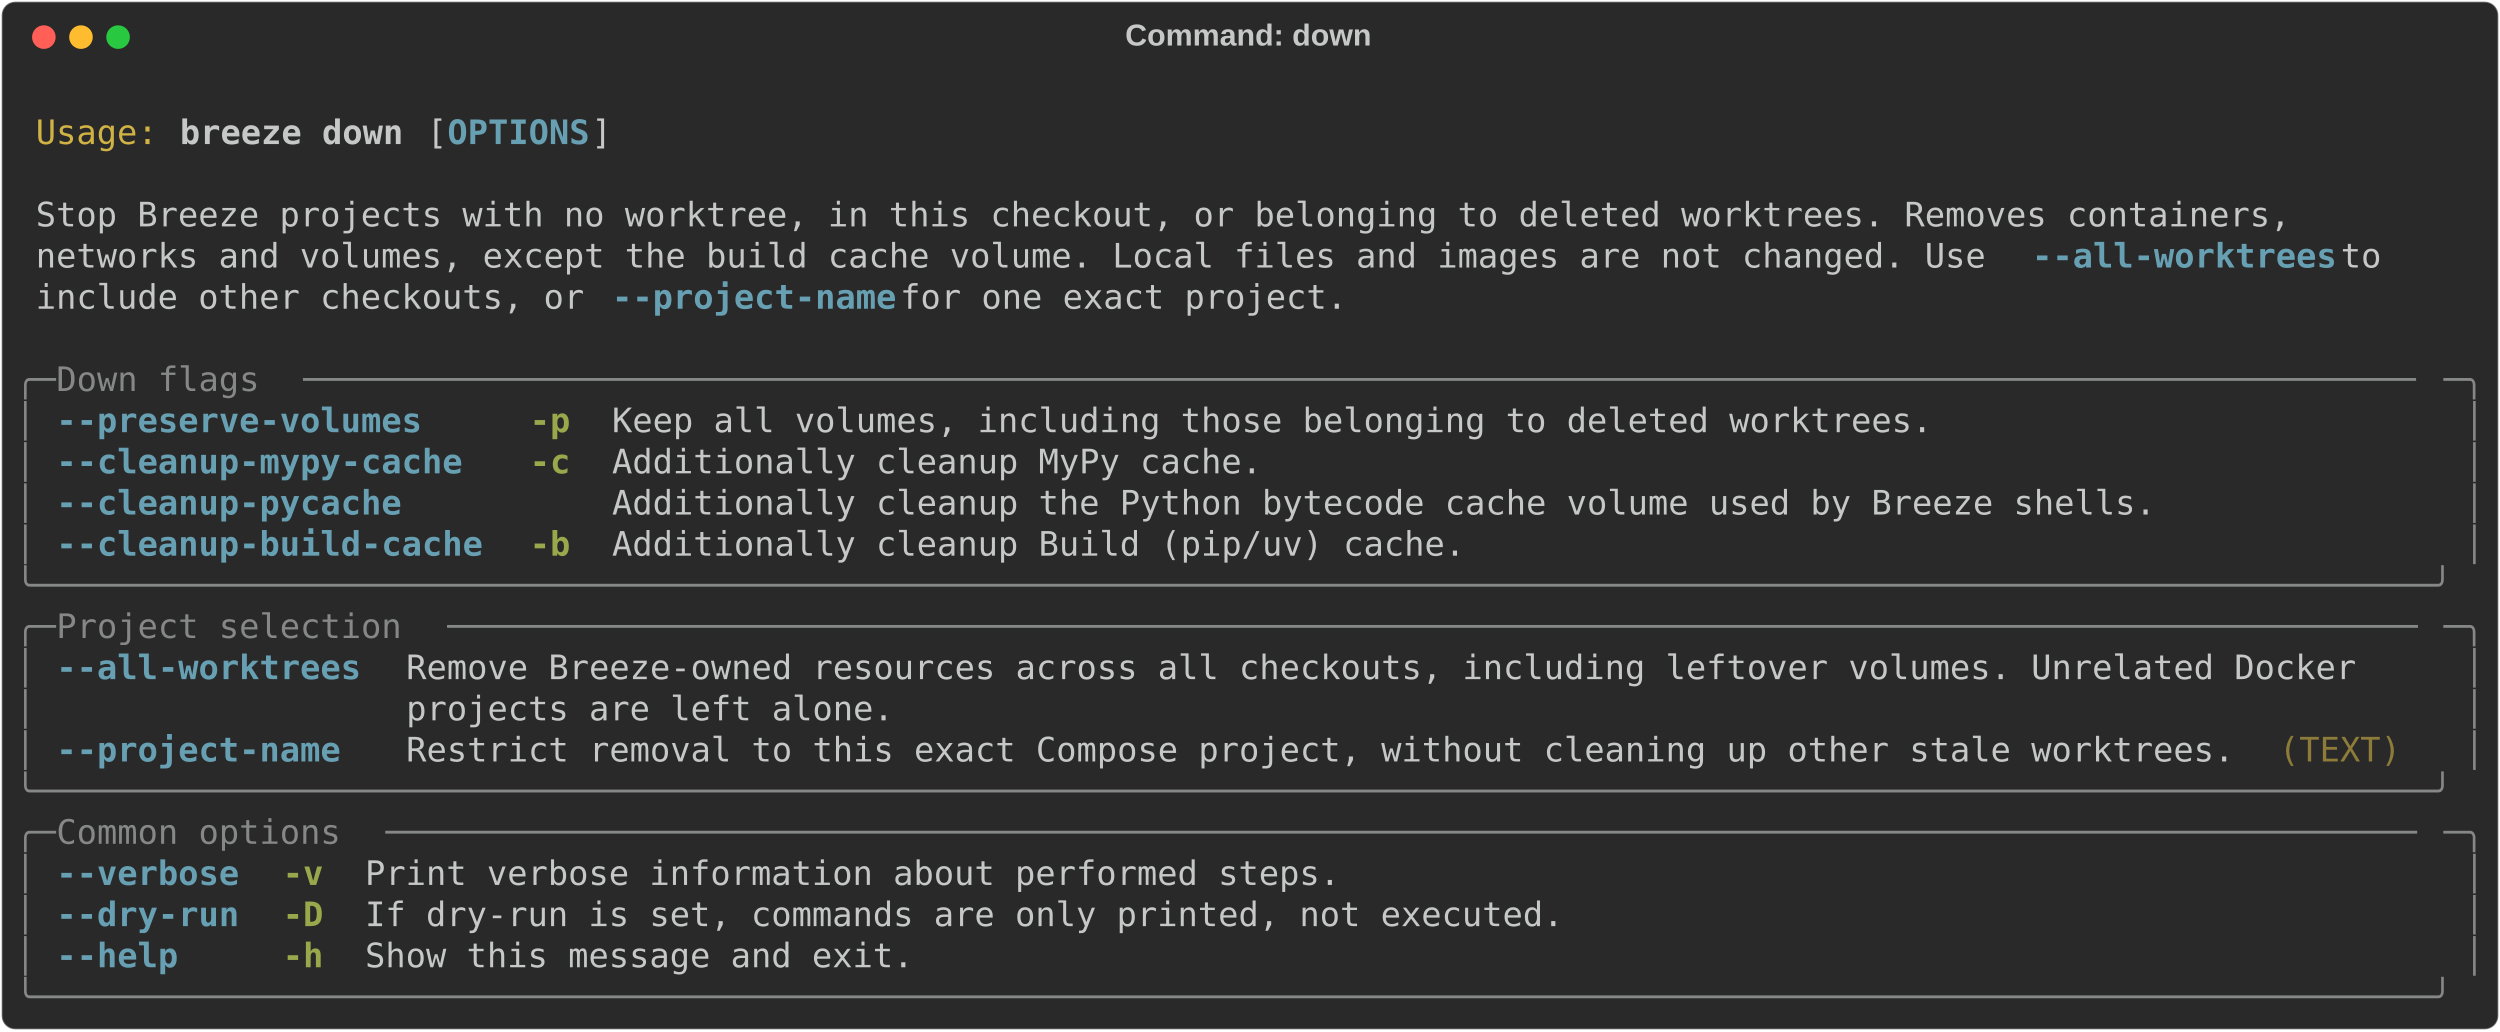
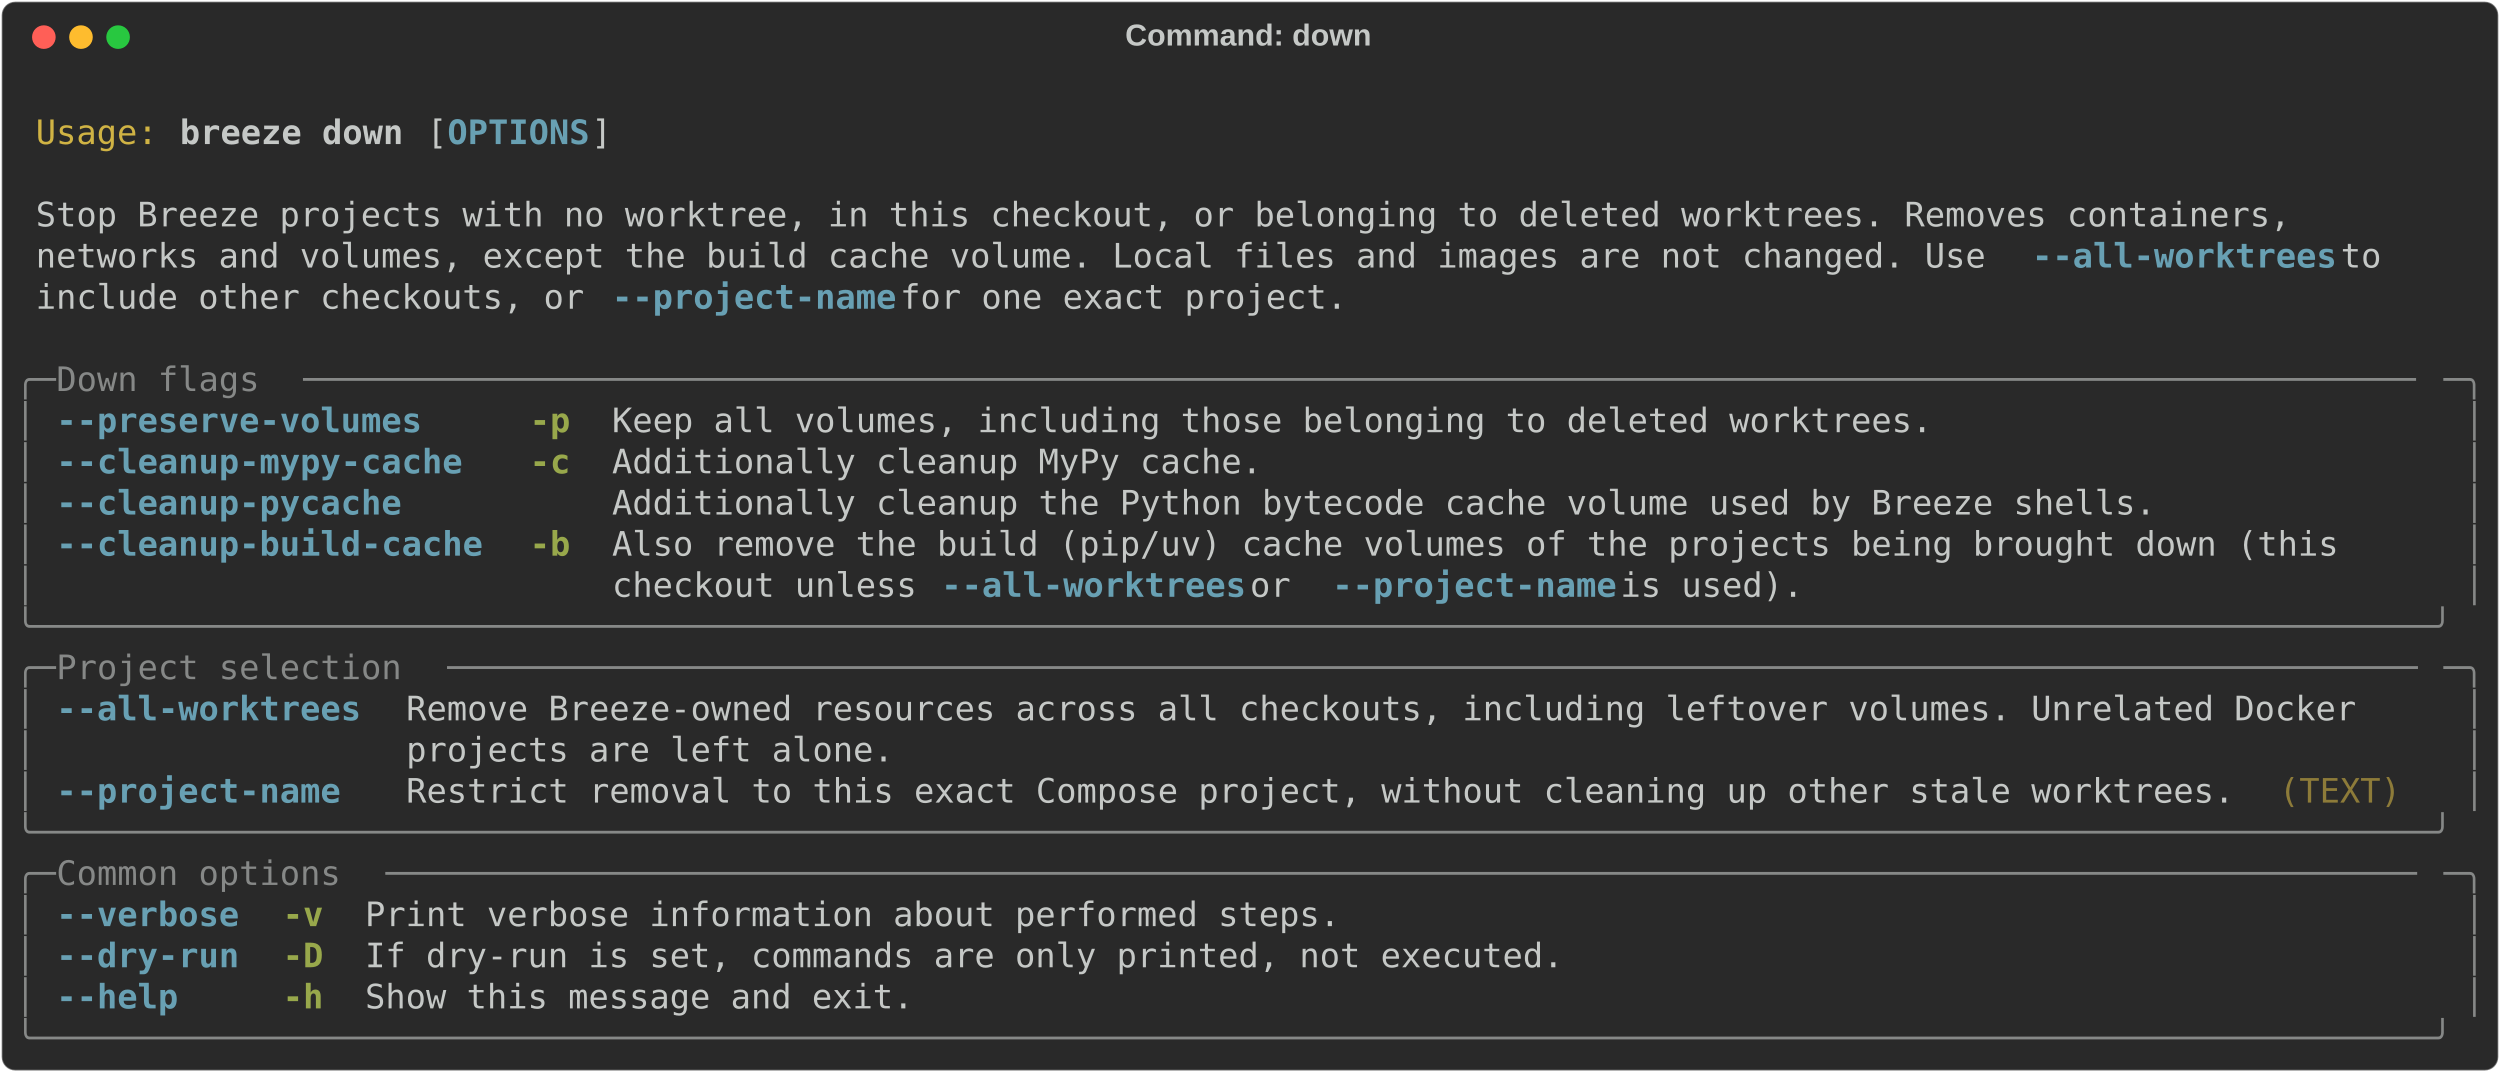
- <svg xmlns="http://www.w3.org/2000/svg" class="rich-terminal" viewBox="0 0 1482 611.2">
+ <svg xmlns="http://www.w3.org/2000/svg" class="rich-terminal" viewBox="0 0 1482 635.6">
  <style>

    @font-face {
        font-family: "Fira Code";
        src: local("FiraCode-Regular"),
                url("https://cdnjs.cloudflare.com/ajax/libs/firacode/6.2.0/woff2/FiraCode-Regular.woff2") format("woff2"),
                url("https://cdnjs.cloudflare.com/ajax/libs/firacode/6.2.0/woff/FiraCode-Regular.woff") format("woff");
        font-style: normal;
        font-weight: 400;
    }
    @font-face {
        font-family: "Fira Code";
        src: local("FiraCode-Bold"),
                url("https://cdnjs.cloudflare.com/ajax/libs/firacode/6.2.0/woff2/FiraCode-Bold.woff2") format("woff2"),
                url("https://cdnjs.cloudflare.com/ajax/libs/firacode/6.2.0/woff/FiraCode-Bold.woff") format("woff");
        font-style: bold;
        font-weight: 700;
    }

    .breeze-down-matrix {
        font-family: Fira Code, monospace;
        font-size: 20px;
        line-height: 24.4px;
        font-variant-east-asian: full-width;
    }

    .breeze-down-title {
        font-size: 18px;
        font-weight: bold;
        font-family: arial;
    }

    .breeze-down-r1 { fill: #c5c8c6 }
.breeze-down-r2 { fill: #d0b344 }
.breeze-down-r3 { fill: #c5c8c6;font-weight: bold }
.breeze-down-r4 { fill: #68a0b3;font-weight: bold }
.breeze-down-r5 { fill: #868887 }
.breeze-down-r6 { fill: #98a84b;font-weight: bold }
.breeze-down-r7 { fill: #8d7b39 }
    </style>
  <defs>
    <clipPath id="breeze-down-clip-terminal">
-       <rect x="0" y="0" width="1463.0" height="560.2" />
+       <rect x="0" y="0" width="1463.0" height="584.6" />
    </clipPath>
    <clipPath id="breeze-down-line-0">
      <rect x="0" y="1.5" width="1464" height="24.65" />
    </clipPath>
    <clipPath id="breeze-down-line-1">
      <rect x="0" y="25.9" width="1464" height="24.65" />
    </clipPath>
    <clipPath id="breeze-down-line-2">
      <rect x="0" y="50.3" width="1464" height="24.65" />
    </clipPath>
    <clipPath id="breeze-down-line-3">
      <rect x="0" y="74.7" width="1464" height="24.65" />
    </clipPath>
    <clipPath id="breeze-down-line-4">
      <rect x="0" y="99.1" width="1464" height="24.65" />
    </clipPath>
    <clipPath id="breeze-down-line-5">
      <rect x="0" y="123.5" width="1464" height="24.65" />
    </clipPath>
    <clipPath id="breeze-down-line-6">
      <rect x="0" y="147.9" width="1464" height="24.65" />
    </clipPath>
    <clipPath id="breeze-down-line-7">
      <rect x="0" y="172.3" width="1464" height="24.65" />
    </clipPath>
    <clipPath id="breeze-down-line-8">
      <rect x="0" y="196.7" width="1464" height="24.65" />
    </clipPath>
    <clipPath id="breeze-down-line-9">
      <rect x="0" y="221.1" width="1464" height="24.65" />
    </clipPath>
    <clipPath id="breeze-down-line-10">
      <rect x="0" y="245.5" width="1464" height="24.65" />
    </clipPath>
    <clipPath id="breeze-down-line-11">
      <rect x="0" y="269.9" width="1464" height="24.65" />
    </clipPath>
    <clipPath id="breeze-down-line-12">
      <rect x="0" y="294.3" width="1464" height="24.65" />
    </clipPath>
    <clipPath id="breeze-down-line-13">
      <rect x="0" y="318.7" width="1464" height="24.65" />
    </clipPath>
    <clipPath id="breeze-down-line-14">
      <rect x="0" y="343.1" width="1464" height="24.65" />
    </clipPath>
    <clipPath id="breeze-down-line-15">
      <rect x="0" y="367.5" width="1464" height="24.65" />
    </clipPath>
    <clipPath id="breeze-down-line-16">
      <rect x="0" y="391.9" width="1464" height="24.65" />
    </clipPath>
    <clipPath id="breeze-down-line-17">
      <rect x="0" y="416.3" width="1464" height="24.65" />
    </clipPath>
    <clipPath id="breeze-down-line-18">
      <rect x="0" y="440.7" width="1464" height="24.65" />
    </clipPath>
    <clipPath id="breeze-down-line-19">
      <rect x="0" y="465.1" width="1464" height="24.65" />
    </clipPath>
    <clipPath id="breeze-down-line-20">
      <rect x="0" y="489.5" width="1464" height="24.65" />
    </clipPath>
    <clipPath id="breeze-down-line-21">
      <rect x="0" y="513.9" width="1464" height="24.65" />
    </clipPath>
+     <clipPath id="breeze-down-line-22">
+       <rect x="0" y="538.3" width="1464" height="24.65" />
+     </clipPath>
  </defs>
-   <rect fill="#292929" stroke="rgba(255,255,255,0.35)" stroke-width="1" x="1" y="1" width="1480" height="609.2" rx="8" />
+   <rect fill="#292929" stroke="rgba(255,255,255,0.35)" stroke-width="1" x="1" y="1" width="1480" height="633.6" rx="8" />
  <text class="breeze-down-title" fill="#c5c8c6" text-anchor="middle" x="740" y="27">Command: down</text>
  <g transform="translate(26,22)">
    <circle cx="0" cy="0" r="7" fill="#ff5f57" />
    <circle cx="22" cy="0" r="7" fill="#febc2e" />
    <circle cx="44" cy="0" r="7" fill="#28c840" />
  </g>
  <g transform="translate(9, 41)" clip-path="url(#breeze-down-clip-terminal)">
    <g class="breeze-down-matrix">
      <text class="breeze-down-r1" x="1464" y="20" textLength="12.2" clip-path="url(#breeze-down-line-0)">
</text>
      <text class="breeze-down-r2" x="12.2" y="44.4" textLength="73.2" clip-path="url(#breeze-down-line-1)">Usage:</text>
      <text class="breeze-down-r3" x="97.6" y="44.4" textLength="134.2" clip-path="url(#breeze-down-line-1)">breeze down</text>
      <text class="breeze-down-r1" x="244" y="44.4" textLength="12.2" clip-path="url(#breeze-down-line-1)">[</text>
      <text class="breeze-down-r4" x="256.2" y="44.4" textLength="85.4" clip-path="url(#breeze-down-line-1)">OPTIONS</text>
      <text class="breeze-down-r1" x="341.6" y="44.4" textLength="12.2" clip-path="url(#breeze-down-line-1)">]</text>
      <text class="breeze-down-r1" x="1464" y="44.4" textLength="12.2" clip-path="url(#breeze-down-line-1)">
</text>
      <text class="breeze-down-r1" x="1464" y="68.8" textLength="12.2" clip-path="url(#breeze-down-line-2)">
</text>
      <text class="breeze-down-r1" x="12.2" y="93.2" textLength="1366.4" clip-path="url(#breeze-down-line-3)">Stop Breeze projects with no worktree, in this checkout, or belonging to deleted worktrees. Removes containers, </text>
      <text class="breeze-down-r1" x="1464" y="93.2" textLength="12.2" clip-path="url(#breeze-down-line-3)">
</text>
      <text class="breeze-down-r1" x="12.2" y="117.6" textLength="1183.4" clip-path="url(#breeze-down-line-4)">networks and volumes, except the build cache volume. Local files and images are not changed. Use </text>
      <text class="breeze-down-r4" x="1195.6" y="117.6" textLength="183" clip-path="url(#breeze-down-line-4)">--all-worktrees</text>
      <text class="breeze-down-r1" x="1378.6" y="117.6" textLength="48.8" clip-path="url(#breeze-down-line-4)"> to </text>
      <text class="breeze-down-r1" x="1464" y="117.6" textLength="12.2" clip-path="url(#breeze-down-line-4)">
</text>
      <text class="breeze-down-r1" x="12.2" y="142" textLength="341.6" clip-path="url(#breeze-down-line-5)">include other checkouts, or </text>
      <text class="breeze-down-r4" x="353.8" y="142" textLength="170.8" clip-path="url(#breeze-down-line-5)">--project-name</text>
      <text class="breeze-down-r1" x="524.6" y="142" textLength="280.6" clip-path="url(#breeze-down-line-5)"> for one exact project.</text>
      <text class="breeze-down-r1" x="1464" y="142" textLength="12.2" clip-path="url(#breeze-down-line-5)">
</text>
      <text class="breeze-down-r1" x="1464" y="166.4" textLength="12.2" clip-path="url(#breeze-down-line-6)">
</text>
      <text class="breeze-down-r5" x="0" y="190.8" textLength="24.4" clip-path="url(#breeze-down-line-7)">╭─</text>
      <text class="breeze-down-r5" x="24.4" y="190.8" textLength="146.4" clip-path="url(#breeze-down-line-7)"> Down flags </text>
      <text class="breeze-down-r5" x="170.8" y="190.8" textLength="1268.8" clip-path="url(#breeze-down-line-7)">────────────────────────────────────────────────────────────────────────────────────────────────────────</text>
      <text class="breeze-down-r5" x="1439.6" y="190.8" textLength="24.4" clip-path="url(#breeze-down-line-7)">─╮</text>
      <text class="breeze-down-r1" x="1464" y="190.8" textLength="12.2" clip-path="url(#breeze-down-line-7)">
</text>
      <text class="breeze-down-r5" x="0" y="215.2" textLength="12.2" clip-path="url(#breeze-down-line-8)">│</text>
      <text class="breeze-down-r4" x="24.4" y="215.2" textLength="256.2" clip-path="url(#breeze-down-line-8)">--preserve-volumes   </text>
      <text class="breeze-down-r6" x="305" y="215.2" textLength="24.4" clip-path="url(#breeze-down-line-8)">-p</text>
      <text class="breeze-down-r1" x="353.8" y="215.2" textLength="793" clip-path="url(#breeze-down-line-8)">Keep all volumes, including those belonging to deleted worktrees.</text>
      <text class="breeze-down-r5" x="1451.8" y="215.2" textLength="12.2" clip-path="url(#breeze-down-line-8)">│</text>
      <text class="breeze-down-r1" x="1464" y="215.2" textLength="12.2" clip-path="url(#breeze-down-line-8)">
</text>
      <text class="breeze-down-r5" x="0" y="239.6" textLength="12.2" clip-path="url(#breeze-down-line-9)">│</text>
      <text class="breeze-down-r4" x="24.4" y="239.6" textLength="256.2" clip-path="url(#breeze-down-line-9)">--cleanup-mypy-cache </text>
      <text class="breeze-down-r6" x="305" y="239.6" textLength="24.4" clip-path="url(#breeze-down-line-9)">-c</text>
      <text class="breeze-down-r1" x="353.8" y="239.6" textLength="390.4" clip-path="url(#breeze-down-line-9)">Additionally cleanup MyPy cache.</text>
      <text class="breeze-down-r5" x="1451.8" y="239.6" textLength="12.2" clip-path="url(#breeze-down-line-9)">│</text>
      <text class="breeze-down-r1" x="1464" y="239.6" textLength="12.2" clip-path="url(#breeze-down-line-9)">
</text>
      <text class="breeze-down-r5" x="0" y="264" textLength="12.2" clip-path="url(#breeze-down-line-10)">│</text>
      <text class="breeze-down-r4" x="24.4" y="264" textLength="256.2" clip-path="url(#breeze-down-line-10)">--cleanup-pycache    </text>
      <text class="breeze-down-r1" x="353.8" y="264" textLength="927.2" clip-path="url(#breeze-down-line-10)">Additionally cleanup the Python bytecode cache volume used by Breeze shells.</text>
      <text class="breeze-down-r5" x="1451.8" y="264" textLength="12.2" clip-path="url(#breeze-down-line-10)">│</text>
      <text class="breeze-down-r1" x="1464" y="264" textLength="12.2" clip-path="url(#breeze-down-line-10)">
</text>
      <text class="breeze-down-r5" x="0" y="288.4" textLength="12.2" clip-path="url(#breeze-down-line-11)">│</text>
      <text class="breeze-down-r4" x="24.4" y="288.4" textLength="256.2" clip-path="url(#breeze-down-line-11)">--cleanup-build-cache</text>
      <text class="breeze-down-r6" x="305" y="288.4" textLength="24.4" clip-path="url(#breeze-down-line-11)">-b</text>
-       <text class="breeze-down-r1" x="353.8" y="288.4" textLength="512.4" clip-path="url(#breeze-down-line-11)">Additionally cleanup Build (pip/uv) cache.</text>
+       <text class="breeze-down-r1" x="353.8" y="288.4" textLength="1085.8" clip-path="url(#breeze-down-line-11)">Also remove the build (pip/uv) cache volumes of the projects being brought down (this    </text>
      <text class="breeze-down-r5" x="1451.8" y="288.4" textLength="12.2" clip-path="url(#breeze-down-line-11)">│</text>
      <text class="breeze-down-r1" x="1464" y="288.4" textLength="12.2" clip-path="url(#breeze-down-line-11)">
</text>
-       <text class="breeze-down-r5" x="0" y="312.8" textLength="1464" clip-path="url(#breeze-down-line-12)">╰──────────────────────────────────────────────────────────────────────────────────────────────────────────────────────╯</text>
+       <text class="breeze-down-r5" x="0" y="312.8" textLength="12.2" clip-path="url(#breeze-down-line-12)">│</text>
+       <text class="breeze-down-r1" x="353.8" y="312.8" textLength="195.2" clip-path="url(#breeze-down-line-12)">checkout unless </text>
+       <text class="breeze-down-r4" x="549" y="312.8" textLength="183" clip-path="url(#breeze-down-line-12)">--all-worktrees</text>
+       <text class="breeze-down-r1" x="732" y="312.8" textLength="48.8" clip-path="url(#breeze-down-line-12)"> or </text>
+       <text class="breeze-down-r4" x="780.8" y="312.8" textLength="170.8" clip-path="url(#breeze-down-line-12)">--project-name</text>
+       <text class="breeze-down-r1" x="951.6" y="312.8" textLength="488" clip-path="url(#breeze-down-line-12)"> is used).                              </text>
+       <text class="breeze-down-r5" x="1451.8" y="312.8" textLength="12.2" clip-path="url(#breeze-down-line-12)">│</text>
      <text class="breeze-down-r1" x="1464" y="312.8" textLength="12.2" clip-path="url(#breeze-down-line-12)">
</text>
-       <text class="breeze-down-r5" x="0" y="337.2" textLength="24.4" clip-path="url(#breeze-down-line-13)">╭─</text>
-       <text class="breeze-down-r5" x="24.4" y="337.2" textLength="231.8" clip-path="url(#breeze-down-line-13)"> Project selection </text>
-       <text class="breeze-down-r5" x="256.2" y="337.2" textLength="1183.4" clip-path="url(#breeze-down-line-13)">─────────────────────────────────────────────────────────────────────────────────────────────────</text>
-       <text class="breeze-down-r5" x="1439.6" y="337.2" textLength="24.4" clip-path="url(#breeze-down-line-13)">─╮</text>
+       <text class="breeze-down-r5" x="0" y="337.2" textLength="1464" clip-path="url(#breeze-down-line-13)">╰──────────────────────────────────────────────────────────────────────────────────────────────────────────────────────╯</text>
      <text class="breeze-down-r1" x="1464" y="337.2" textLength="12.2" clip-path="url(#breeze-down-line-13)">
</text>
-       <text class="breeze-down-r5" x="0" y="361.6" textLength="12.2" clip-path="url(#breeze-down-line-14)">│</text>
-       <text class="breeze-down-r4" x="24.4" y="361.6" textLength="183" clip-path="url(#breeze-down-line-14)">--all-worktrees</text>
-       <text class="breeze-down-r1" x="231.8" y="361.6" textLength="1207.8" clip-path="url(#breeze-down-line-14)">Remove Breeze-owned resources across all checkouts, including leftover volumes. Unrelated Docker   </text>
-       <text class="breeze-down-r5" x="1451.8" y="361.6" textLength="12.2" clip-path="url(#breeze-down-line-14)">│</text>
+       <text class="breeze-down-r5" x="0" y="361.6" textLength="24.4" clip-path="url(#breeze-down-line-14)">╭─</text>
+       <text class="breeze-down-r5" x="24.4" y="361.6" textLength="231.8" clip-path="url(#breeze-down-line-14)"> Project selection </text>
+       <text class="breeze-down-r5" x="256.2" y="361.6" textLength="1183.4" clip-path="url(#breeze-down-line-14)">─────────────────────────────────────────────────────────────────────────────────────────────────</text>
+       <text class="breeze-down-r5" x="1439.6" y="361.6" textLength="24.4" clip-path="url(#breeze-down-line-14)">─╮</text>
      <text class="breeze-down-r1" x="1464" y="361.6" textLength="12.2" clip-path="url(#breeze-down-line-14)">
</text>
      <text class="breeze-down-r5" x="0" y="386" textLength="12.2" clip-path="url(#breeze-down-line-15)">│</text>
-       <text class="breeze-down-r1" x="231.8" y="386" textLength="1207.8" clip-path="url(#breeze-down-line-15)">projects are left alone.                                                                           </text>
+       <text class="breeze-down-r4" x="24.4" y="386" textLength="183" clip-path="url(#breeze-down-line-15)">--all-worktrees</text>
+       <text class="breeze-down-r1" x="231.8" y="386" textLength="1207.8" clip-path="url(#breeze-down-line-15)">Remove Breeze-owned resources across all checkouts, including leftover volumes. Unrelated Docker   </text>
      <text class="breeze-down-r5" x="1451.8" y="386" textLength="12.2" clip-path="url(#breeze-down-line-15)">│</text>
      <text class="breeze-down-r1" x="1464" y="386" textLength="12.2" clip-path="url(#breeze-down-line-15)">
</text>
      <text class="breeze-down-r5" x="0" y="410.4" textLength="12.2" clip-path="url(#breeze-down-line-16)">│</text>
-       <text class="breeze-down-r4" x="24.4" y="410.4" textLength="183" clip-path="url(#breeze-down-line-16)">--project-name </text>
-       <text class="breeze-down-r1" x="231.8" y="410.4" textLength="1110.2" clip-path="url(#breeze-down-line-16)">Restrict removal to this exact Compose project, without cleaning up other stale worktrees. </text>
-       <text class="breeze-down-r7" x="1342" y="410.4" textLength="73.2" clip-path="url(#breeze-down-line-16)">(TEXT)</text>
+       <text class="breeze-down-r1" x="231.8" y="410.4" textLength="1207.8" clip-path="url(#breeze-down-line-16)">projects are left alone.                                                                           </text>
      <text class="breeze-down-r5" x="1451.8" y="410.4" textLength="12.2" clip-path="url(#breeze-down-line-16)">│</text>
      <text class="breeze-down-r1" x="1464" y="410.4" textLength="12.2" clip-path="url(#breeze-down-line-16)">
</text>
-       <text class="breeze-down-r5" x="0" y="434.8" textLength="1464" clip-path="url(#breeze-down-line-17)">╰──────────────────────────────────────────────────────────────────────────────────────────────────────────────────────╯</text>
+       <text class="breeze-down-r5" x="0" y="434.8" textLength="12.2" clip-path="url(#breeze-down-line-17)">│</text>
+       <text class="breeze-down-r4" x="24.4" y="434.8" textLength="183" clip-path="url(#breeze-down-line-17)">--project-name </text>
+       <text class="breeze-down-r1" x="231.8" y="434.8" textLength="1110.2" clip-path="url(#breeze-down-line-17)">Restrict removal to this exact Compose project, without cleaning up other stale worktrees. </text>
+       <text class="breeze-down-r7" x="1342" y="434.8" textLength="73.2" clip-path="url(#breeze-down-line-17)">(TEXT)</text>
+       <text class="breeze-down-r5" x="1451.8" y="434.8" textLength="12.2" clip-path="url(#breeze-down-line-17)">│</text>
      <text class="breeze-down-r1" x="1464" y="434.8" textLength="12.2" clip-path="url(#breeze-down-line-17)">
</text>
-       <text class="breeze-down-r5" x="0" y="459.2" textLength="24.4" clip-path="url(#breeze-down-line-18)">╭─</text>
-       <text class="breeze-down-r5" x="24.4" y="459.2" textLength="195.2" clip-path="url(#breeze-down-line-18)"> Common options </text>
-       <text class="breeze-down-r5" x="219.6" y="459.2" textLength="1220" clip-path="url(#breeze-down-line-18)">────────────────────────────────────────────────────────────────────────────────────────────────────</text>
-       <text class="breeze-down-r5" x="1439.6" y="459.2" textLength="24.4" clip-path="url(#breeze-down-line-18)">─╮</text>
+       <text class="breeze-down-r5" x="0" y="459.2" textLength="1464" clip-path="url(#breeze-down-line-18)">╰──────────────────────────────────────────────────────────────────────────────────────────────────────────────────────╯</text>
      <text class="breeze-down-r1" x="1464" y="459.2" textLength="12.2" clip-path="url(#breeze-down-line-18)">
</text>
-       <text class="breeze-down-r5" x="0" y="483.6" textLength="12.2" clip-path="url(#breeze-down-line-19)">│</text>
-       <text class="breeze-down-r4" x="24.4" y="483.6" textLength="109.8" clip-path="url(#breeze-down-line-19)">--verbose</text>
-       <text class="breeze-down-r6" x="158.6" y="483.6" textLength="24.4" clip-path="url(#breeze-down-line-19)">-v</text>
-       <text class="breeze-down-r1" x="207.4" y="483.6" textLength="585.6" clip-path="url(#breeze-down-line-19)">Print verbose information about performed steps.</text>
-       <text class="breeze-down-r5" x="1451.8" y="483.6" textLength="12.2" clip-path="url(#breeze-down-line-19)">│</text>
+       <text class="breeze-down-r5" x="0" y="483.6" textLength="24.4" clip-path="url(#breeze-down-line-19)">╭─</text>
+       <text class="breeze-down-r5" x="24.4" y="483.6" textLength="195.2" clip-path="url(#breeze-down-line-19)"> Common options </text>
+       <text class="breeze-down-r5" x="219.6" y="483.6" textLength="1220" clip-path="url(#breeze-down-line-19)">────────────────────────────────────────────────────────────────────────────────────────────────────</text>
+       <text class="breeze-down-r5" x="1439.6" y="483.6" textLength="24.4" clip-path="url(#breeze-down-line-19)">─╮</text>
      <text class="breeze-down-r1" x="1464" y="483.6" textLength="12.2" clip-path="url(#breeze-down-line-19)">
</text>
      <text class="breeze-down-r5" x="0" y="508" textLength="12.2" clip-path="url(#breeze-down-line-20)">│</text>
-       <text class="breeze-down-r4" x="24.4" y="508" textLength="109.8" clip-path="url(#breeze-down-line-20)">--dry-run</text>
-       <text class="breeze-down-r6" x="158.6" y="508" textLength="24.4" clip-path="url(#breeze-down-line-20)">-D</text>
-       <text class="breeze-down-r1" x="207.4" y="508" textLength="719.8" clip-path="url(#breeze-down-line-20)">If dry-run is set, commands are only printed, not executed.</text>
+       <text class="breeze-down-r4" x="24.4" y="508" textLength="109.8" clip-path="url(#breeze-down-line-20)">--verbose</text>
+       <text class="breeze-down-r6" x="158.6" y="508" textLength="24.4" clip-path="url(#breeze-down-line-20)">-v</text>
+       <text class="breeze-down-r1" x="207.4" y="508" textLength="585.6" clip-path="url(#breeze-down-line-20)">Print verbose information about performed steps.</text>
      <text class="breeze-down-r5" x="1451.8" y="508" textLength="12.2" clip-path="url(#breeze-down-line-20)">│</text>
      <text class="breeze-down-r1" x="1464" y="508" textLength="12.2" clip-path="url(#breeze-down-line-20)">
</text>
      <text class="breeze-down-r5" x="0" y="532.4" textLength="12.2" clip-path="url(#breeze-down-line-21)">│</text>
-       <text class="breeze-down-r4" x="24.4" y="532.4" textLength="109.8" clip-path="url(#breeze-down-line-21)">--help   </text>
-       <text class="breeze-down-r6" x="158.6" y="532.4" textLength="24.4" clip-path="url(#breeze-down-line-21)">-h</text>
-       <text class="breeze-down-r1" x="207.4" y="532.4" textLength="329.4" clip-path="url(#breeze-down-line-21)">Show this message and exit.</text>
+       <text class="breeze-down-r4" x="24.4" y="532.4" textLength="109.8" clip-path="url(#breeze-down-line-21)">--dry-run</text>
+       <text class="breeze-down-r6" x="158.6" y="532.4" textLength="24.4" clip-path="url(#breeze-down-line-21)">-D</text>
+       <text class="breeze-down-r1" x="207.4" y="532.4" textLength="719.8" clip-path="url(#breeze-down-line-21)">If dry-run is set, commands are only printed, not executed.</text>
      <text class="breeze-down-r5" x="1451.8" y="532.4" textLength="12.2" clip-path="url(#breeze-down-line-21)">│</text>
      <text class="breeze-down-r1" x="1464" y="532.4" textLength="12.2" clip-path="url(#breeze-down-line-21)">
</text>
-       <text class="breeze-down-r5" x="0" y="556.8" textLength="1464" clip-path="url(#breeze-down-line-22)">╰──────────────────────────────────────────────────────────────────────────────────────────────────────────────────────╯</text>
+       <text class="breeze-down-r5" x="0" y="556.8" textLength="12.2" clip-path="url(#breeze-down-line-22)">│</text>
+       <text class="breeze-down-r4" x="24.4" y="556.8" textLength="109.8" clip-path="url(#breeze-down-line-22)">--help   </text>
+       <text class="breeze-down-r6" x="158.6" y="556.8" textLength="24.4" clip-path="url(#breeze-down-line-22)">-h</text>
+       <text class="breeze-down-r1" x="207.4" y="556.8" textLength="329.4" clip-path="url(#breeze-down-line-22)">Show this message and exit.</text>
+       <text class="breeze-down-r5" x="1451.8" y="556.8" textLength="12.2" clip-path="url(#breeze-down-line-22)">│</text>
      <text class="breeze-down-r1" x="1464" y="556.8" textLength="12.2" clip-path="url(#breeze-down-line-22)">
+ </text>
+       <text class="breeze-down-r5" x="0" y="581.2" textLength="1464" clip-path="url(#breeze-down-line-23)">╰──────────────────────────────────────────────────────────────────────────────────────────────────────────────────────╯</text>
+       <text class="breeze-down-r1" x="1464" y="581.2" textLength="12.2" clip-path="url(#breeze-down-line-23)">
</text>
    </g>
  </g>
</svg>
